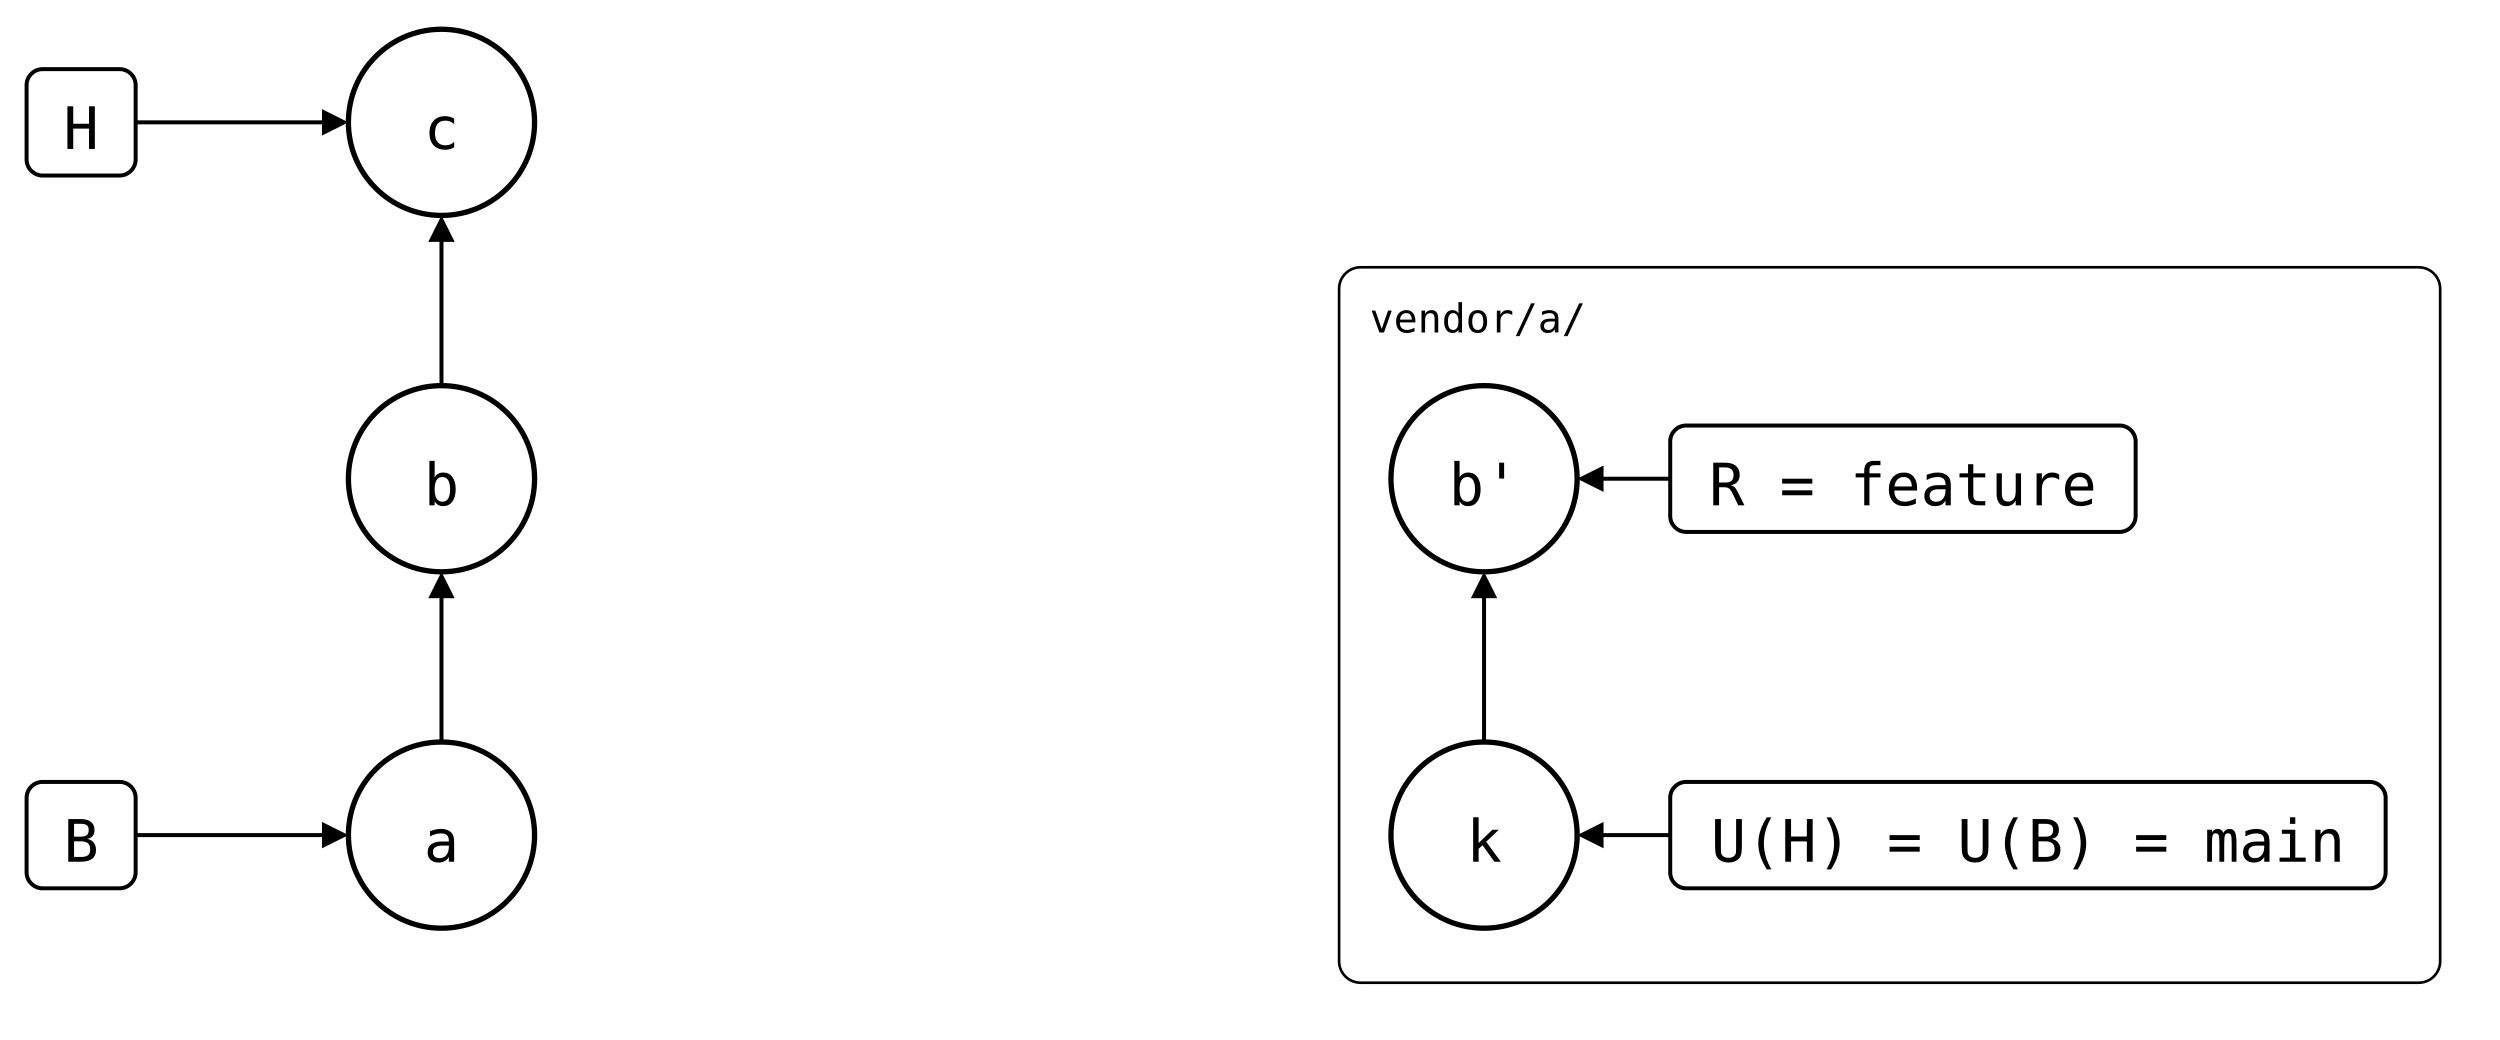
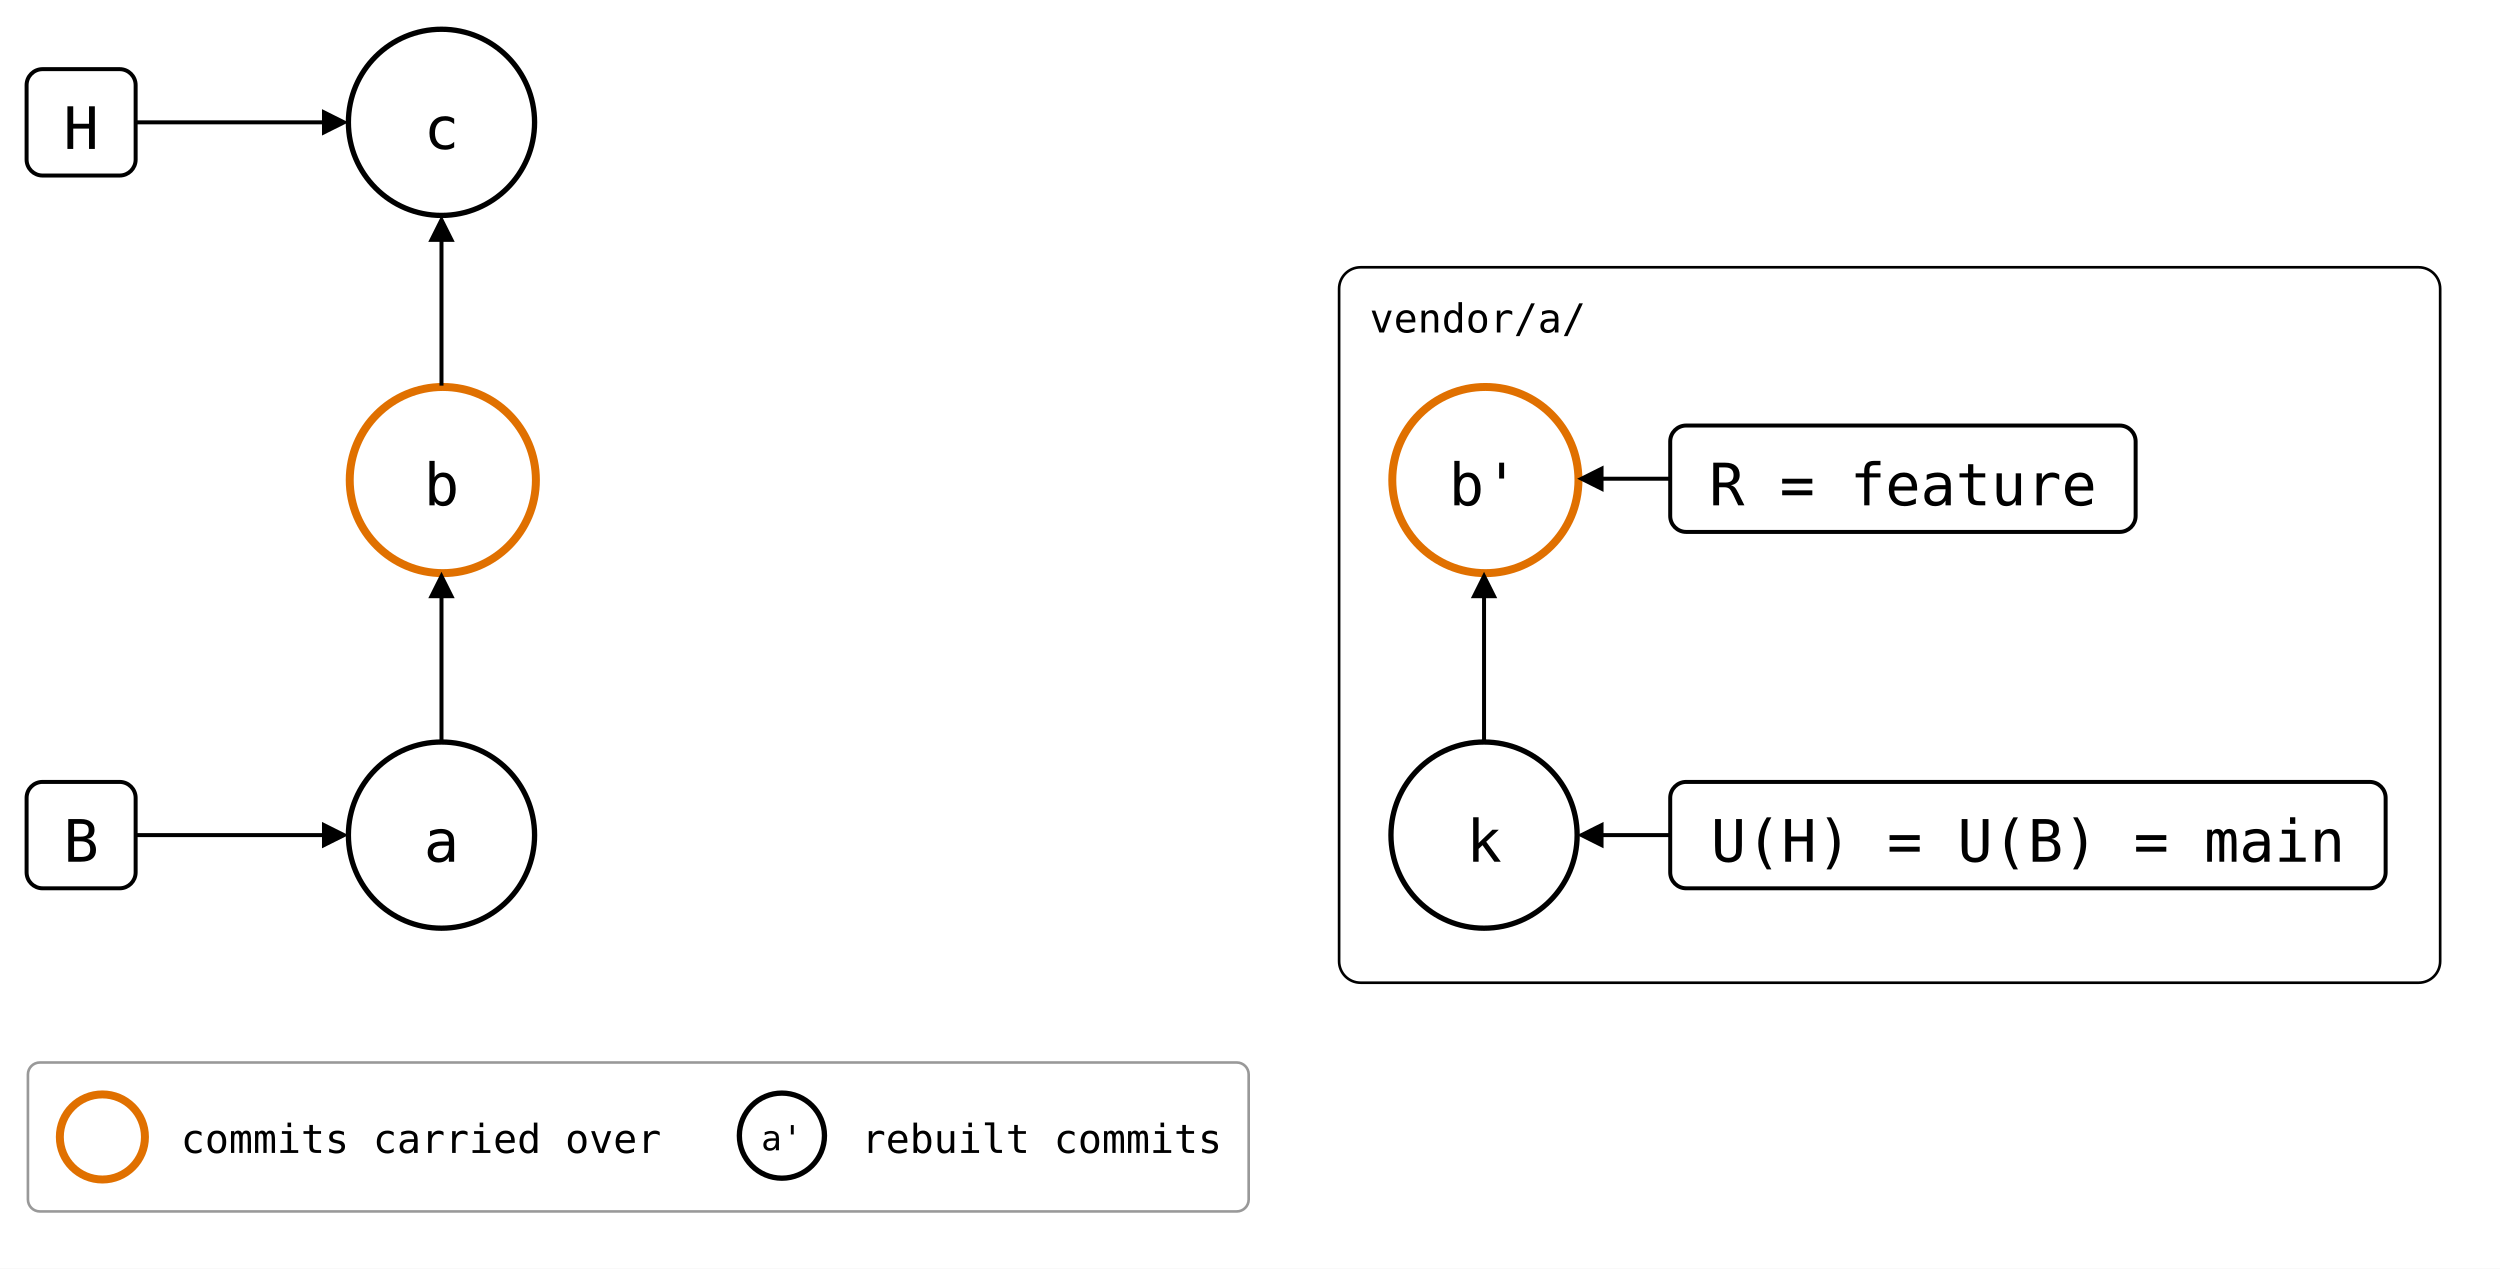
- <svg xmlns="http://www.w3.org/2000/svg" style="background: #ffffff; background-color: light-dark(#ffffff, #121212); color-scheme: light dark;" version="1.1" width="940px" height="391px" viewBox="0 0 940 391" id="ge-svg-RL3XefxvvstYvoDtwaF-" content="&lt;mxfile host=&quot;Electron&quot;&gt;&#10;  &lt;diagram name=&quot;stacked-branch&quot; id=&quot;stacked-branch&quot;&gt;&#10;    &lt;mxGraphModel grid=&quot;0&quot; gridSize=&quot;10&quot; guides=&quot;1&quot; tooltips=&quot;1&quot; connect=&quot;1&quot; arrows=&quot;1&quot; fold=&quot;0&quot; page=&quot;0&quot; pageScale=&quot;1&quot; pageWidth=&quot;850&quot; pageHeight=&quot;1100&quot; background=&quot;#ffffff&quot; math=&quot;0&quot; shadow=&quot;0&quot;&gt;&#10;      &lt;root&gt;&#10;        &lt;mxCell id=&quot;0&quot; /&gt;&#10;        &lt;mxCell id=&quot;1&quot; parent=&quot;0&quot; /&gt;&#10;        &lt;mxCell id=&quot;lane&quot; parent=&quot;1&quot; style=&quot;rounded=1;arcSize=3;fillColor=none;strokeWidth=1;fontSize=15;verticalAlign=top;align=left;spacingLeft=10;spacingTop=4;fontFamily=Roboto Mono,monospace;&quot; value=&quot;vendor/a/&quot; vertex=&quot;1&quot;&gt;&#10;          &lt;mxGeometry height=&quot;269&quot; width=&quot;414&quot; x=&quot;601&quot; y=&quot;163&quot; as=&quot;geometry&quot; /&gt;&#10;        &lt;/mxCell&gt;&#10;        &lt;mxCell id=&quot;a&quot; parent=&quot;1&quot; style=&quot;ellipse;aspect=fixed;strokeWidth=2;fontSize=22;fontFamily=Roboto Mono,monospace;&quot; value=&quot;a&quot; vertex=&quot;1&quot;&gt;&#10;          &lt;mxGeometry height=&quot;70&quot; width=&quot;70&quot; x=&quot;229&quot; y=&quot;342&quot; as=&quot;geometry&quot; /&gt;&#10;        &lt;/mxCell&gt;&#10;        &lt;mxCell id=&quot;b&quot; parent=&quot;1&quot; style=&quot;ellipse;aspect=fixed;strokeWidth=2;fontSize=22;fontFamily=Roboto Mono,monospace;&quot; value=&quot;b&quot; vertex=&quot;1&quot;&gt;&#10;          &lt;mxGeometry height=&quot;70&quot; width=&quot;70&quot; x=&quot;229&quot; y=&quot;208&quot; as=&quot;geometry&quot; /&gt;&#10;        &lt;/mxCell&gt;&#10;        &lt;mxCell id=&quot;c&quot; parent=&quot;1&quot; style=&quot;ellipse;aspect=fixed;strokeWidth=2;fontSize=22;fontFamily=Roboto Mono,monospace;&quot; value=&quot;c&quot; vertex=&quot;1&quot;&gt;&#10;          &lt;mxGeometry height=&quot;70&quot; width=&quot;70&quot; x=&quot;229&quot; y=&quot;74&quot; as=&quot;geometry&quot; /&gt;&#10;        &lt;/mxCell&gt;&#10;        &lt;mxCell id=&quot;k&quot; parent=&quot;1&quot; style=&quot;ellipse;aspect=fixed;strokeWidth=2;fontSize=22;fontFamily=Roboto Mono,monospace;&quot; value=&quot;k&quot; vertex=&quot;1&quot;&gt;&#10;          &lt;mxGeometry height=&quot;70&quot; width=&quot;70&quot; x=&quot;621&quot; y=&quot;342&quot; as=&quot;geometry&quot; /&gt;&#10;        &lt;/mxCell&gt;&#10;        &lt;mxCell id=&quot;b_&quot; parent=&quot;1&quot; style=&quot;ellipse;aspect=fixed;strokeWidth=2;fontSize=22;fontFamily=Roboto Mono,monospace;&quot; value=&quot;b&amp;#39;&quot; vertex=&quot;1&quot;&gt;&#10;          &lt;mxGeometry height=&quot;70&quot; width=&quot;70&quot; x=&quot;621&quot; y=&quot;208&quot; as=&quot;geometry&quot; /&gt;&#10;        &lt;/mxCell&gt;&#10;        &lt;mxCell id=&quot;box0&quot; parent=&quot;1&quot; style=&quot;rounded=1;strokeWidth=1.5;fontSize=22;fontFamily=Roboto Mono,monospace;&quot; value=&quot;H&quot; vertex=&quot;1&quot;&gt;&#10;          &lt;mxGeometry height=&quot;40&quot; width=&quot;41&quot; x=&quot;108&quot; y=&quot;89&quot; as=&quot;geometry&quot; /&gt;&#10;        &lt;/mxCell&gt;&#10;        &lt;mxCell id=&quot;e0&quot; edge=&quot;1&quot; parent=&quot;1&quot; source=&quot;box0&quot; style=&quot;endArrow=block;endFill=1;html=1;strokeWidth=1.5;rounded=0;&quot; target=&quot;c&quot;&gt;&#10;          &lt;mxGeometry relative=&quot;1&quot; as=&quot;geometry&quot; /&gt;&#10;        &lt;/mxCell&gt;&#10;        &lt;mxCell id=&quot;box1&quot; parent=&quot;1&quot; style=&quot;rounded=1;strokeWidth=1.5;fontSize=22;fontFamily=Roboto Mono,monospace;&quot; value=&quot;B&quot; vertex=&quot;1&quot;&gt;&#10;          &lt;mxGeometry height=&quot;40&quot; width=&quot;41&quot; x=&quot;108&quot; y=&quot;357&quot; as=&quot;geometry&quot; /&gt;&#10;        &lt;/mxCell&gt;&#10;        &lt;mxCell id=&quot;e1&quot; edge=&quot;1&quot; parent=&quot;1&quot; source=&quot;box1&quot; style=&quot;endArrow=block;endFill=1;html=1;strokeWidth=1.5;rounded=0;&quot; target=&quot;a&quot;&gt;&#10;          &lt;mxGeometry relative=&quot;1&quot; as=&quot;geometry&quot; /&gt;&#10;        &lt;/mxCell&gt;&#10;        &lt;mxCell id=&quot;box2&quot; parent=&quot;1&quot; style=&quot;rounded=1;strokeWidth=1.5;fontSize=22;fontFamily=Roboto Mono,monospace;&quot; value=&quot;U(H) = U(B) = main&quot; vertex=&quot;1&quot;&gt;&#10;          &lt;mxGeometry height=&quot;40&quot; width=&quot;269&quot; x=&quot;726&quot; y=&quot;357&quot; as=&quot;geometry&quot; /&gt;&#10;        &lt;/mxCell&gt;&#10;        &lt;mxCell id=&quot;e2&quot; edge=&quot;1&quot; parent=&quot;1&quot; source=&quot;box2&quot; style=&quot;endArrow=block;endFill=1;html=1;strokeWidth=1.5;rounded=0;&quot; target=&quot;k&quot;&gt;&#10;          &lt;mxGeometry relative=&quot;1&quot; as=&quot;geometry&quot; /&gt;&#10;        &lt;/mxCell&gt;&#10;        &lt;mxCell id=&quot;box3&quot; parent=&quot;1&quot; style=&quot;rounded=1;strokeWidth=1.5;fontSize=22;fontFamily=Roboto Mono,monospace;&quot; value=&quot;R = feature&quot; vertex=&quot;1&quot;&gt;&#10;          &lt;mxGeometry height=&quot;40&quot; width=&quot;175&quot; x=&quot;726&quot; y=&quot;223&quot; as=&quot;geometry&quot; /&gt;&#10;        &lt;/mxCell&gt;&#10;        &lt;mxCell id=&quot;e3&quot; edge=&quot;1&quot; parent=&quot;1&quot; source=&quot;box3&quot; style=&quot;endArrow=block;endFill=1;html=1;strokeWidth=1.5;rounded=0;&quot; target=&quot;b_&quot;&gt;&#10;          &lt;mxGeometry relative=&quot;1&quot; as=&quot;geometry&quot; /&gt;&#10;        &lt;/mxCell&gt;&#10;        &lt;mxCell id=&quot;e4&quot; edge=&quot;1&quot; parent=&quot;1&quot; source=&quot;a&quot; style=&quot;endArrow=block;endFill=1;html=1;strokeWidth=1.5;rounded=0;&quot; target=&quot;b&quot;&gt;&#10;          &lt;mxGeometry relative=&quot;1&quot; as=&quot;geometry&quot; /&gt;&#10;        &lt;/mxCell&gt;&#10;        &lt;mxCell id=&quot;e5&quot; edge=&quot;1&quot; parent=&quot;1&quot; source=&quot;b&quot; style=&quot;endArrow=block;endFill=1;html=1;strokeWidth=1.5;rounded=0;&quot; target=&quot;c&quot;&gt;&#10;          &lt;mxGeometry relative=&quot;1&quot; as=&quot;geometry&quot; /&gt;&#10;        &lt;/mxCell&gt;&#10;        &lt;mxCell id=&quot;e6&quot; edge=&quot;1&quot; parent=&quot;1&quot; source=&quot;k&quot; style=&quot;endArrow=block;endFill=1;html=1;strokeWidth=1.5;rounded=0;&quot; target=&quot;b_&quot;&gt;&#10;          &lt;mxGeometry relative=&quot;1&quot; as=&quot;geometry&quot; /&gt;&#10;        &lt;/mxCell&gt;&#10;      &lt;/root&gt;&#10;    &lt;/mxGraphModel&gt;&#10;  &lt;/diagram&gt;&#10;&lt;/mxfile&gt;&#10;">
-   <style type="text/css">@supports (color: light-dark(#000, #fff)) { #ge-svg-RL3XefxvvstYvoDtwaF- { --ge-adaptive-bg: light-dark(#ffffff, var(--ge-dark-color, #121212)); } }</style>
+ <svg xmlns="http://www.w3.org/2000/svg" style="background: #ffffff; background-color: light-dark(#ffffff, #121212); color-scheme: light dark;" version="1.1" width="940px" height="477px" viewBox="0 0 940 477" id="ge-svg-U6O0LLo4vsPIQKXjE9jf" content="&lt;mxfile host=&quot;Electron&quot;&gt;&#10;  &lt;diagram name=&quot;stacked-branch&quot; id=&quot;stacked-branch&quot;&gt;&#10;    &lt;mxGraphModel grid=&quot;0&quot; gridSize=&quot;10&quot; guides=&quot;1&quot; tooltips=&quot;1&quot; connect=&quot;1&quot; arrows=&quot;1&quot; fold=&quot;0&quot; page=&quot;0&quot; pageScale=&quot;1&quot; pageWidth=&quot;850&quot; pageHeight=&quot;1100&quot; background=&quot;#ffffff&quot; math=&quot;0&quot; shadow=&quot;0&quot;&gt;&#10;      &lt;root&gt;&#10;        &lt;mxCell id=&quot;0&quot; /&gt;&#10;        &lt;mxCell id=&quot;1&quot; parent=&quot;0&quot; /&gt;&#10;        &lt;mxCell id=&quot;lane&quot; parent=&quot;1&quot; style=&quot;rounded=1;arcSize=3;fillColor=none;strokeWidth=1;fontSize=15;verticalAlign=top;align=left;spacingLeft=10;spacingTop=4;fontFamily=Roboto Mono,monospace;&quot; value=&quot;vendor/a/&quot; vertex=&quot;1&quot;&gt;&#10;          &lt;mxGeometry height=&quot;269&quot; width=&quot;414&quot; x=&quot;601&quot; y=&quot;163&quot; as=&quot;geometry&quot; /&gt;&#10;        &lt;/mxCell&gt;&#10;        &lt;mxCell id=&quot;a&quot; parent=&quot;1&quot; style=&quot;ellipse;aspect=fixed;strokeWidth=2;fontSize=22;fontFamily=Roboto Mono,monospace;&quot; value=&quot;a&quot; vertex=&quot;1&quot;&gt;&#10;          &lt;mxGeometry height=&quot;70&quot; width=&quot;70&quot; x=&quot;229&quot; y=&quot;342&quot; as=&quot;geometry&quot; /&gt;&#10;        &lt;/mxCell&gt;&#10;        &lt;mxCell id=&quot;b&quot; parent=&quot;1&quot; style=&quot;ellipse;aspect=fixed;fontSize=22;fontFamily=Roboto Mono,monospace;strokeColor=#E07000;strokeWidth=3;&quot; value=&quot;b&quot; vertex=&quot;1&quot;&gt;&#10;          &lt;mxGeometry height=&quot;70&quot; width=&quot;70&quot; x=&quot;229&quot; y=&quot;208&quot; as=&quot;geometry&quot; /&gt;&#10;        &lt;/mxCell&gt;&#10;        &lt;mxCell id=&quot;c&quot; parent=&quot;1&quot; style=&quot;ellipse;aspect=fixed;fontSize=22;fontFamily=Roboto Mono,monospace;strokeWidth=2;&quot; value=&quot;c&quot; vertex=&quot;1&quot;&gt;&#10;          &lt;mxGeometry height=&quot;70&quot; width=&quot;70&quot; x=&quot;229&quot; y=&quot;74&quot; as=&quot;geometry&quot; /&gt;&#10;        &lt;/mxCell&gt;&#10;        &lt;mxCell id=&quot;k&quot; parent=&quot;1&quot; style=&quot;ellipse;aspect=fixed;strokeWidth=2;fontSize=22;fontFamily=Roboto Mono,monospace;&quot; value=&quot;k&quot; vertex=&quot;1&quot;&gt;&#10;          &lt;mxGeometry height=&quot;70&quot; width=&quot;70&quot; x=&quot;621&quot; y=&quot;342&quot; as=&quot;geometry&quot; /&gt;&#10;        &lt;/mxCell&gt;&#10;        &lt;mxCell id=&quot;b_&quot; parent=&quot;1&quot; style=&quot;ellipse;aspect=fixed;fontSize=22;fontFamily=Roboto Mono,monospace;strokeColor=#E07000;strokeWidth=3;&quot; value=&quot;b&amp;#39;&quot; vertex=&quot;1&quot;&gt;&#10;          &lt;mxGeometry height=&quot;70&quot; width=&quot;70&quot; x=&quot;621&quot; y=&quot;208&quot; as=&quot;geometry&quot; /&gt;&#10;        &lt;/mxCell&gt;&#10;        &lt;mxCell id=&quot;box0&quot; parent=&quot;1&quot; style=&quot;rounded=1;strokeWidth=1.5;fontSize=22;fontFamily=Roboto Mono,monospace;&quot; value=&quot;H&quot; vertex=&quot;1&quot;&gt;&#10;          &lt;mxGeometry height=&quot;40&quot; width=&quot;41&quot; x=&quot;108&quot; y=&quot;89&quot; as=&quot;geometry&quot; /&gt;&#10;        &lt;/mxCell&gt;&#10;        &lt;mxCell id=&quot;e0&quot; edge=&quot;1&quot; parent=&quot;1&quot; source=&quot;box0&quot; style=&quot;endArrow=block;endFill=1;html=1;strokeWidth=1.5;rounded=0;&quot; target=&quot;c&quot;&gt;&#10;          &lt;mxGeometry relative=&quot;1&quot; as=&quot;geometry&quot; /&gt;&#10;        &lt;/mxCell&gt;&#10;        &lt;mxCell id=&quot;box1&quot; parent=&quot;1&quot; style=&quot;rounded=1;strokeWidth=1.5;fontSize=22;fontFamily=Roboto Mono,monospace;&quot; value=&quot;B&quot; vertex=&quot;1&quot;&gt;&#10;          &lt;mxGeometry height=&quot;40&quot; width=&quot;41&quot; x=&quot;108&quot; y=&quot;357&quot; as=&quot;geometry&quot; /&gt;&#10;        &lt;/mxCell&gt;&#10;        &lt;mxCell id=&quot;e1&quot; edge=&quot;1&quot; parent=&quot;1&quot; source=&quot;box1&quot; style=&quot;endArrow=block;endFill=1;html=1;strokeWidth=1.5;rounded=0;&quot; target=&quot;a&quot;&gt;&#10;          &lt;mxGeometry relative=&quot;1&quot; as=&quot;geometry&quot; /&gt;&#10;        &lt;/mxCell&gt;&#10;        &lt;mxCell id=&quot;box2&quot; parent=&quot;1&quot; style=&quot;rounded=1;strokeWidth=1.5;fontSize=22;fontFamily=Roboto Mono,monospace;&quot; value=&quot;U(H) = U(B) = main&quot; vertex=&quot;1&quot;&gt;&#10;          &lt;mxGeometry height=&quot;40&quot; width=&quot;269&quot; x=&quot;726&quot; y=&quot;357&quot; as=&quot;geometry&quot; /&gt;&#10;        &lt;/mxCell&gt;&#10;        &lt;mxCell id=&quot;e2&quot; edge=&quot;1&quot; parent=&quot;1&quot; source=&quot;box2&quot; style=&quot;endArrow=block;endFill=1;html=1;strokeWidth=1.5;rounded=0;&quot; target=&quot;k&quot;&gt;&#10;          &lt;mxGeometry relative=&quot;1&quot; as=&quot;geometry&quot; /&gt;&#10;        &lt;/mxCell&gt;&#10;        &lt;mxCell id=&quot;box3&quot; parent=&quot;1&quot; style=&quot;rounded=1;strokeWidth=1.5;fontSize=22;fontFamily=Roboto Mono,monospace;&quot; value=&quot;R = feature&quot; vertex=&quot;1&quot;&gt;&#10;          &lt;mxGeometry height=&quot;40&quot; width=&quot;175&quot; x=&quot;726&quot; y=&quot;223&quot; as=&quot;geometry&quot; /&gt;&#10;        &lt;/mxCell&gt;&#10;        &lt;mxCell id=&quot;e3&quot; edge=&quot;1&quot; parent=&quot;1&quot; source=&quot;box3&quot; style=&quot;endArrow=block;endFill=1;html=1;strokeWidth=1.5;rounded=0;&quot; target=&quot;b_&quot;&gt;&#10;          &lt;mxGeometry relative=&quot;1&quot; as=&quot;geometry&quot; /&gt;&#10;        &lt;/mxCell&gt;&#10;        &lt;mxCell id=&quot;e4&quot; edge=&quot;1&quot; parent=&quot;1&quot; source=&quot;a&quot; style=&quot;endArrow=block;endFill=1;html=1;strokeWidth=1.5;rounded=0;&quot; target=&quot;b&quot;&gt;&#10;          &lt;mxGeometry relative=&quot;1&quot; as=&quot;geometry&quot; /&gt;&#10;        &lt;/mxCell&gt;&#10;        &lt;mxCell id=&quot;e5&quot; edge=&quot;1&quot; parent=&quot;1&quot; source=&quot;b&quot; style=&quot;endArrow=block;endFill=1;html=1;strokeWidth=1.5;rounded=0;&quot; target=&quot;c&quot;&gt;&#10;          &lt;mxGeometry relative=&quot;1&quot; as=&quot;geometry&quot; /&gt;&#10;        &lt;/mxCell&gt;&#10;        &lt;mxCell id=&quot;e6&quot; edge=&quot;1&quot; parent=&quot;1&quot; source=&quot;k&quot; style=&quot;endArrow=block;endFill=1;html=1;strokeWidth=1.5;rounded=0;&quot; target=&quot;b_&quot;&gt;&#10;          &lt;mxGeometry relative=&quot;1&quot; as=&quot;geometry&quot; /&gt;&#10;        &lt;/mxCell&gt;&#10;        &lt;mxCell id=&quot;legend&quot; parent=&quot;1&quot; style=&quot;rounded=1;arcSize=8;fillColor=none;strokeColor=#999999;strokeWidth=1;legend=1;&quot; value=&quot;&quot; vertex=&quot;1&quot;&gt;&#10;          &lt;mxGeometry height=&quot;56&quot; width=&quot;459&quot; x=&quot;108&quot; y=&quot;462&quot; as=&quot;geometry&quot; /&gt;&#10;        &lt;/mxCell&gt;&#10;        &lt;mxCell id=&quot;legend_orange&quot; parent=&quot;legend&quot; style=&quot;ellipse;aspect=fixed;fontSize=13;fontFamily=Roboto Mono,monospace;strokeColor=#E07000;strokeWidth=3;&quot; value=&quot;&quot; vertex=&quot;1&quot;&gt;&#10;          &lt;mxGeometry height=&quot;32&quot; width=&quot;32&quot; x=&quot;12&quot; y=&quot;12&quot; as=&quot;geometry&quot; /&gt;&#10;        &lt;/mxCell&gt;&#10;        &lt;mxCell id=&quot;legend_orange_text&quot; parent=&quot;legend&quot; style=&quot;text;align=left;verticalAlign=middle;fontSize=15;fontFamily=Roboto Mono,monospace;&quot; value=&quot;commits carried over&quot; vertex=&quot;1&quot;&gt;&#10;          &lt;mxGeometry height=&quot;32&quot; width=&quot;180&quot; x=&quot;56&quot; y=&quot;12&quot; as=&quot;geometry&quot; /&gt;&#10;        &lt;/mxCell&gt;&#10;        &lt;mxCell id=&quot;legend_prime&quot; parent=&quot;legend&quot; style=&quot;ellipse;aspect=fixed;fontSize=13;fontFamily=Roboto Mono,monospace;strokeWidth=2;&quot; value=&quot;a&amp;#39;&quot; vertex=&quot;1&quot;&gt;&#10;          &lt;mxGeometry height=&quot;32&quot; width=&quot;32&quot; x=&quot;268&quot; y=&quot;12&quot; as=&quot;geometry&quot; /&gt;&#10;        &lt;/mxCell&gt;&#10;        &lt;mxCell id=&quot;legend_prime_text&quot; parent=&quot;legend&quot; style=&quot;text;align=left;verticalAlign=middle;fontSize=15;fontFamily=Roboto Mono,monospace;&quot; value=&quot;rebuilt commits&quot; vertex=&quot;1&quot;&gt;&#10;          &lt;mxGeometry height=&quot;32&quot; width=&quot;135&quot; x=&quot;312&quot; y=&quot;12&quot; as=&quot;geometry&quot; /&gt;&#10;        &lt;/mxCell&gt;&#10;      &lt;/root&gt;&#10;    &lt;/mxGraphModel&gt;&#10;  &lt;/diagram&gt;&#10;&lt;/mxfile&gt;&#10;">
+   <style type="text/css">@supports (color: light-dark(#000, #fff)) { #ge-svg-U6O0LLo4vsPIQKXjE9jf { --ge-adaptive-bg: light-dark(#ffffff, var(--ge-dark-color, #121212)); } }</style>
  <defs />
  <rect fill="#ffffff" width="100%" height="100%" x="0" y="0" style="fill: light-dark(rgb(255, 255, 255), rgb(18, 18, 18));" />
  <g>
    <g data-cell-id="0">
      <g data-cell-id="1">
        <g data-cell-id="lane">
          <g transform="translate(0.5,0.5)">
            <rect x="503" y="100" width="414" height="269" rx="8.07" ry="8.07" fill="none" stroke="#000000" pointer-events="all" style="stroke: light-dark(rgb(0, 0, 0), rgb(255, 255, 255));" />
          </g>
          <g>
            <g fill="#000000" font-family="'Roboto Mono', monospace" text-anchor="start" font-size="15px" style="fill: light-dark(rgb(0, 0, 0), rgb(255, 255, 255));">
              <text x="515" y="125">vendor/a/</text>
            </g>
          </g>
        </g>
        <g data-cell-id="a">
          <g>
            <ellipse cx="166" cy="314" rx="35" ry="35" fill="#ffffff" stroke="#000000" stroke-width="2" pointer-events="all" style="fill: var(--ge-adaptive-bg, #ffffff); stroke: light-dark(rgb(0, 0, 0), rgb(255, 255, 255));" />
          </g>
          <g>
            <g fill="#000000" font-family="'Roboto Mono', monospace" text-anchor="middle" font-size="22px" style="fill: light-dark(rgb(0, 0, 0), rgb(255, 255, 255));">
              <text x="166" y="324">a</text>
            </g>
          </g>
        </g>
        <g data-cell-id="b">
-           <g>
-             <ellipse cx="166" cy="180" rx="35" ry="35" fill="#ffffff" stroke="#000000" stroke-width="2" pointer-events="all" style="fill: var(--ge-adaptive-bg, #ffffff); stroke: light-dark(rgb(0, 0, 0), rgb(255, 255, 255));" />
+           <g transform="translate(0.5,0.5)">
+             <ellipse cx="166" cy="180" rx="35" ry="35" fill="#ffffff" stroke="#e07000" stroke-width="3" pointer-events="all" style="fill: var(--ge-adaptive-bg, #ffffff); stroke: light-dark(rgb(224, 112, 0), rgb(210, 114, 18));" />
          </g>
          <g>
            <g fill="#000000" font-family="'Roboto Mono', monospace" text-anchor="middle" font-size="22px" style="fill: light-dark(rgb(0, 0, 0), rgb(255, 255, 255));">
              <text x="166" y="190">b</text>
            </g>
          </g>
        </g>
        <g data-cell-id="c">
          <g>
            <ellipse cx="166" cy="46" rx="35" ry="35" fill="#ffffff" stroke="#000000" stroke-width="2" pointer-events="all" style="fill: var(--ge-adaptive-bg, #ffffff); stroke: light-dark(rgb(0, 0, 0), rgb(255, 255, 255));" />
          </g>
          <g>
            <g fill="#000000" font-family="'Roboto Mono', monospace" text-anchor="middle" font-size="22px" style="fill: light-dark(rgb(0, 0, 0), rgb(255, 255, 255));">
              <text x="166" y="56">c</text>
            </g>
          </g>
        </g>
        <g data-cell-id="k">
          <g>
            <ellipse cx="558" cy="314" rx="35" ry="35" fill="#ffffff" stroke="#000000" stroke-width="2" pointer-events="all" style="fill: var(--ge-adaptive-bg, #ffffff); stroke: light-dark(rgb(0, 0, 0), rgb(255, 255, 255));" />
          </g>
          <g>
            <g fill="#000000" font-family="'Roboto Mono', monospace" text-anchor="middle" font-size="22px" style="fill: light-dark(rgb(0, 0, 0), rgb(255, 255, 255));">
              <text x="558" y="324">k</text>
            </g>
          </g>
        </g>
        <g data-cell-id="b_">
-           <g>
-             <ellipse cx="558" cy="180" rx="35" ry="35" fill="#ffffff" stroke="#000000" stroke-width="2" pointer-events="all" style="fill: var(--ge-adaptive-bg, #ffffff); stroke: light-dark(rgb(0, 0, 0), rgb(255, 255, 255));" />
+           <g transform="translate(0.5,0.5)">
+             <ellipse cx="558" cy="180" rx="35" ry="35" fill="#ffffff" stroke="#e07000" stroke-width="3" pointer-events="all" style="fill: var(--ge-adaptive-bg, #ffffff); stroke: light-dark(rgb(224, 112, 0), rgb(210, 114, 18));" />
          </g>
          <g>
            <g fill="#000000" font-family="'Roboto Mono', monospace" text-anchor="middle" font-size="22px" style="fill: light-dark(rgb(0, 0, 0), rgb(255, 255, 255));">
              <text x="558" y="190">b'</text>
            </g>
          </g>
        </g>
        <g data-cell-id="box0">
          <g>
            <rect x="10" y="26" width="41" height="40" rx="6" ry="6" fill="#ffffff" stroke="#000000" stroke-width="1.5" pointer-events="all" style="fill: var(--ge-adaptive-bg, #ffffff); stroke: light-dark(rgb(0, 0, 0), rgb(255, 255, 255));" />
          </g>
          <g>
            <g fill="#000000" font-family="'Roboto Mono', monospace" text-anchor="middle" font-size="22px" style="fill: light-dark(rgb(0, 0, 0), rgb(255, 255, 255));">
              <text x="30.5" y="56">H</text>
            </g>
          </g>
        </g>
        <g data-cell-id="e0">
          <g>
            <path d="M 51 46 L 121.82 46" fill="none" stroke="#000000" stroke-width="1.5" stroke-miterlimit="10" pointer-events="stroke" style="stroke: light-dark(rgb(0, 0, 0), rgb(255, 255, 255));" />
            <path d="M 129.32 46 L 121.82 49.75 L 121.82 42.25 Z" fill="#000000" stroke="#000000" stroke-width="1.5" stroke-miterlimit="10" pointer-events="all" style="fill: light-dark(rgb(0, 0, 0), rgb(255, 255, 255)); stroke: light-dark(rgb(0, 0, 0), rgb(255, 255, 255));" />
          </g>
        </g>
        <g data-cell-id="box1">
          <g>
            <rect x="10" y="294" width="41" height="40" rx="6" ry="6" fill="#ffffff" stroke="#000000" stroke-width="1.5" pointer-events="all" style="fill: var(--ge-adaptive-bg, #ffffff); stroke: light-dark(rgb(0, 0, 0), rgb(255, 255, 255));" />
          </g>
          <g>
            <g fill="#000000" font-family="'Roboto Mono', monospace" text-anchor="middle" font-size="22px" style="fill: light-dark(rgb(0, 0, 0), rgb(255, 255, 255));">
              <text x="30.5" y="324">B</text>
            </g>
          </g>
        </g>
        <g data-cell-id="e1">
          <g>
            <path d="M 51 314 L 121.82 314" fill="none" stroke="#000000" stroke-width="1.5" stroke-miterlimit="10" pointer-events="stroke" style="stroke: light-dark(rgb(0, 0, 0), rgb(255, 255, 255));" />
            <path d="M 129.32 314 L 121.82 317.75 L 121.82 310.25 Z" fill="#000000" stroke="#000000" stroke-width="1.5" stroke-miterlimit="10" pointer-events="all" style="fill: light-dark(rgb(0, 0, 0), rgb(255, 255, 255)); stroke: light-dark(rgb(0, 0, 0), rgb(255, 255, 255));" />
          </g>
        </g>
        <g data-cell-id="box2">
          <g>
            <rect x="628" y="294" width="269" height="40" rx="6" ry="6" fill="#ffffff" stroke="#000000" stroke-width="1.5" pointer-events="all" style="fill: var(--ge-adaptive-bg, #ffffff); stroke: light-dark(rgb(0, 0, 0), rgb(255, 255, 255));" />
          </g>
          <g>
            <g fill="#000000" font-family="'Roboto Mono', monospace" text-anchor="middle" font-size="22px" style="fill: light-dark(rgb(0, 0, 0), rgb(255, 255, 255));">
              <text x="762.5" y="324">U(H) = U(B) = main</text>
            </g>
          </g>
        </g>
        <g data-cell-id="e2">
          <g>
            <path d="M 628 314 L 602.18 314" fill="none" stroke="#000000" stroke-width="1.5" stroke-miterlimit="10" pointer-events="stroke" style="stroke: light-dark(rgb(0, 0, 0), rgb(255, 255, 255));" />
            <path d="M 594.68 314 L 602.18 310.25 L 602.18 317.75 Z" fill="#000000" stroke="#000000" stroke-width="1.5" stroke-miterlimit="10" pointer-events="all" style="fill: light-dark(rgb(0, 0, 0), rgb(255, 255, 255)); stroke: light-dark(rgb(0, 0, 0), rgb(255, 255, 255));" />
          </g>
        </g>
        <g data-cell-id="box3">
          <g>
            <rect x="628" y="160" width="175" height="40" rx="6" ry="6" fill="#ffffff" stroke="#000000" stroke-width="1.5" pointer-events="all" style="fill: var(--ge-adaptive-bg, #ffffff); stroke: light-dark(rgb(0, 0, 0), rgb(255, 255, 255));" />
          </g>
          <g>
            <g fill="#000000" font-family="'Roboto Mono', monospace" text-anchor="middle" font-size="22px" style="fill: light-dark(rgb(0, 0, 0), rgb(255, 255, 255));">
              <text x="715.5" y="190">R = feature</text>
            </g>
          </g>
        </g>
        <g data-cell-id="e3">
          <g>
            <path d="M 628 180 L 602.18 180" fill="none" stroke="#000000" stroke-width="1.5" stroke-miterlimit="10" pointer-events="stroke" style="stroke: light-dark(rgb(0, 0, 0), rgb(255, 255, 255));" />
            <path d="M 594.68 180 L 602.18 176.25 L 602.18 183.75 Z" fill="#000000" stroke="#000000" stroke-width="1.5" stroke-miterlimit="10" pointer-events="all" style="fill: light-dark(rgb(0, 0, 0), rgb(255, 255, 255)); stroke: light-dark(rgb(0, 0, 0), rgb(255, 255, 255));" />
          </g>
        </g>
        <g data-cell-id="e4">
          <g>
            <path d="M 166 279 L 166 224.18" fill="none" stroke="#000000" stroke-width="1.5" stroke-miterlimit="10" pointer-events="stroke" style="stroke: light-dark(rgb(0, 0, 0), rgb(255, 255, 255));" />
            <path d="M 166 216.68 L 169.75 224.18 L 162.25 224.18 Z" fill="#000000" stroke="#000000" stroke-width="1.5" stroke-miterlimit="10" pointer-events="all" style="fill: light-dark(rgb(0, 0, 0), rgb(255, 255, 255)); stroke: light-dark(rgb(0, 0, 0), rgb(255, 255, 255));" />
          </g>
        </g>
        <g data-cell-id="e5">
          <g>
            <path d="M 166 145 L 166 90.18" fill="none" stroke="#000000" stroke-width="1.5" stroke-miterlimit="10" pointer-events="stroke" style="stroke: light-dark(rgb(0, 0, 0), rgb(255, 255, 255));" />
            <path d="M 166 82.68 L 169.75 90.18 L 162.25 90.18 Z" fill="#000000" stroke="#000000" stroke-width="1.5" stroke-miterlimit="10" pointer-events="all" style="fill: light-dark(rgb(0, 0, 0), rgb(255, 255, 255)); stroke: light-dark(rgb(0, 0, 0), rgb(255, 255, 255));" />
          </g>
        </g>
        <g data-cell-id="e6">
          <g>
            <path d="M 558 279 L 558 224.18" fill="none" stroke="#000000" stroke-width="1.5" stroke-miterlimit="10" pointer-events="stroke" style="stroke: light-dark(rgb(0, 0, 0), rgb(255, 255, 255));" />
            <path d="M 558 216.68 L 561.75 224.18 L 554.25 224.18 Z" fill="#000000" stroke="#000000" stroke-width="1.5" stroke-miterlimit="10" pointer-events="all" style="fill: light-dark(rgb(0, 0, 0), rgb(255, 255, 255)); stroke: light-dark(rgb(0, 0, 0), rgb(255, 255, 255));" />
          </g>
        </g>
+         <g data-cell-id="legend">
+           <g transform="translate(0.5,0.5)">
+             <rect x="10" y="399" width="459" height="56" rx="4.48" ry="4.48" fill="none" stroke="#999999" pointer-events="all" style="stroke: light-dark(rgb(153, 153, 153), rgb(106, 106, 106));" />
+           </g>
+           <g data-cell-id="legend_orange">
+             <g transform="translate(0.5,0.5)">
+               <ellipse cx="38" cy="427" rx="16" ry="16" fill="#ffffff" stroke="#e07000" stroke-width="3" pointer-events="all" style="fill: var(--ge-adaptive-bg, #ffffff); stroke: light-dark(rgb(224, 112, 0), rgb(210, 114, 18));" />
+             </g>
+           </g>
+           <g data-cell-id="legend_orange_text">
+             <g>
+               <rect x="66" y="411" width="180" height="32" fill="none" stroke="none" pointer-events="all" />
+             </g>
+             <g>
+               <g fill="#000000" font-family="'Roboto Mono', monospace" text-anchor="start" font-size="15px" style="fill: light-dark(rgb(0, 0, 0), rgb(255, 255, 255));">
+                 <text x="68" y="433.5">commits carried over</text>
+               </g>
+             </g>
+           </g>
+           <g data-cell-id="legend_prime">
+             <g>
+               <ellipse cx="294" cy="427" rx="16" ry="16" fill="#ffffff" stroke="#000000" stroke-width="2" pointer-events="all" style="fill: var(--ge-adaptive-bg, #ffffff); stroke: light-dark(rgb(0, 0, 0), rgb(255, 255, 255));" />
+             </g>
+             <g>
+               <g fill="#000000" font-family="'Roboto Mono', monospace" text-anchor="middle" font-size="13px" style="fill: light-dark(rgb(0, 0, 0), rgb(255, 255, 255));">
+                 <text x="294" y="432.5">a'</text>
+               </g>
+             </g>
+           </g>
+           <g data-cell-id="legend_prime_text">
+             <g>
+               <rect x="322" y="411" width="135" height="32" fill="none" stroke="none" pointer-events="all" />
+             </g>
+             <g>
+               <g fill="#000000" font-family="'Roboto Mono', monospace" text-anchor="start" font-size="15px" style="fill: light-dark(rgb(0, 0, 0), rgb(255, 255, 255));">
+                 <text x="324" y="433.5">rebuilt commits</text>
+               </g>
+             </g>
+           </g>
+         </g>
      </g>
    </g>
  </g>
</svg>
